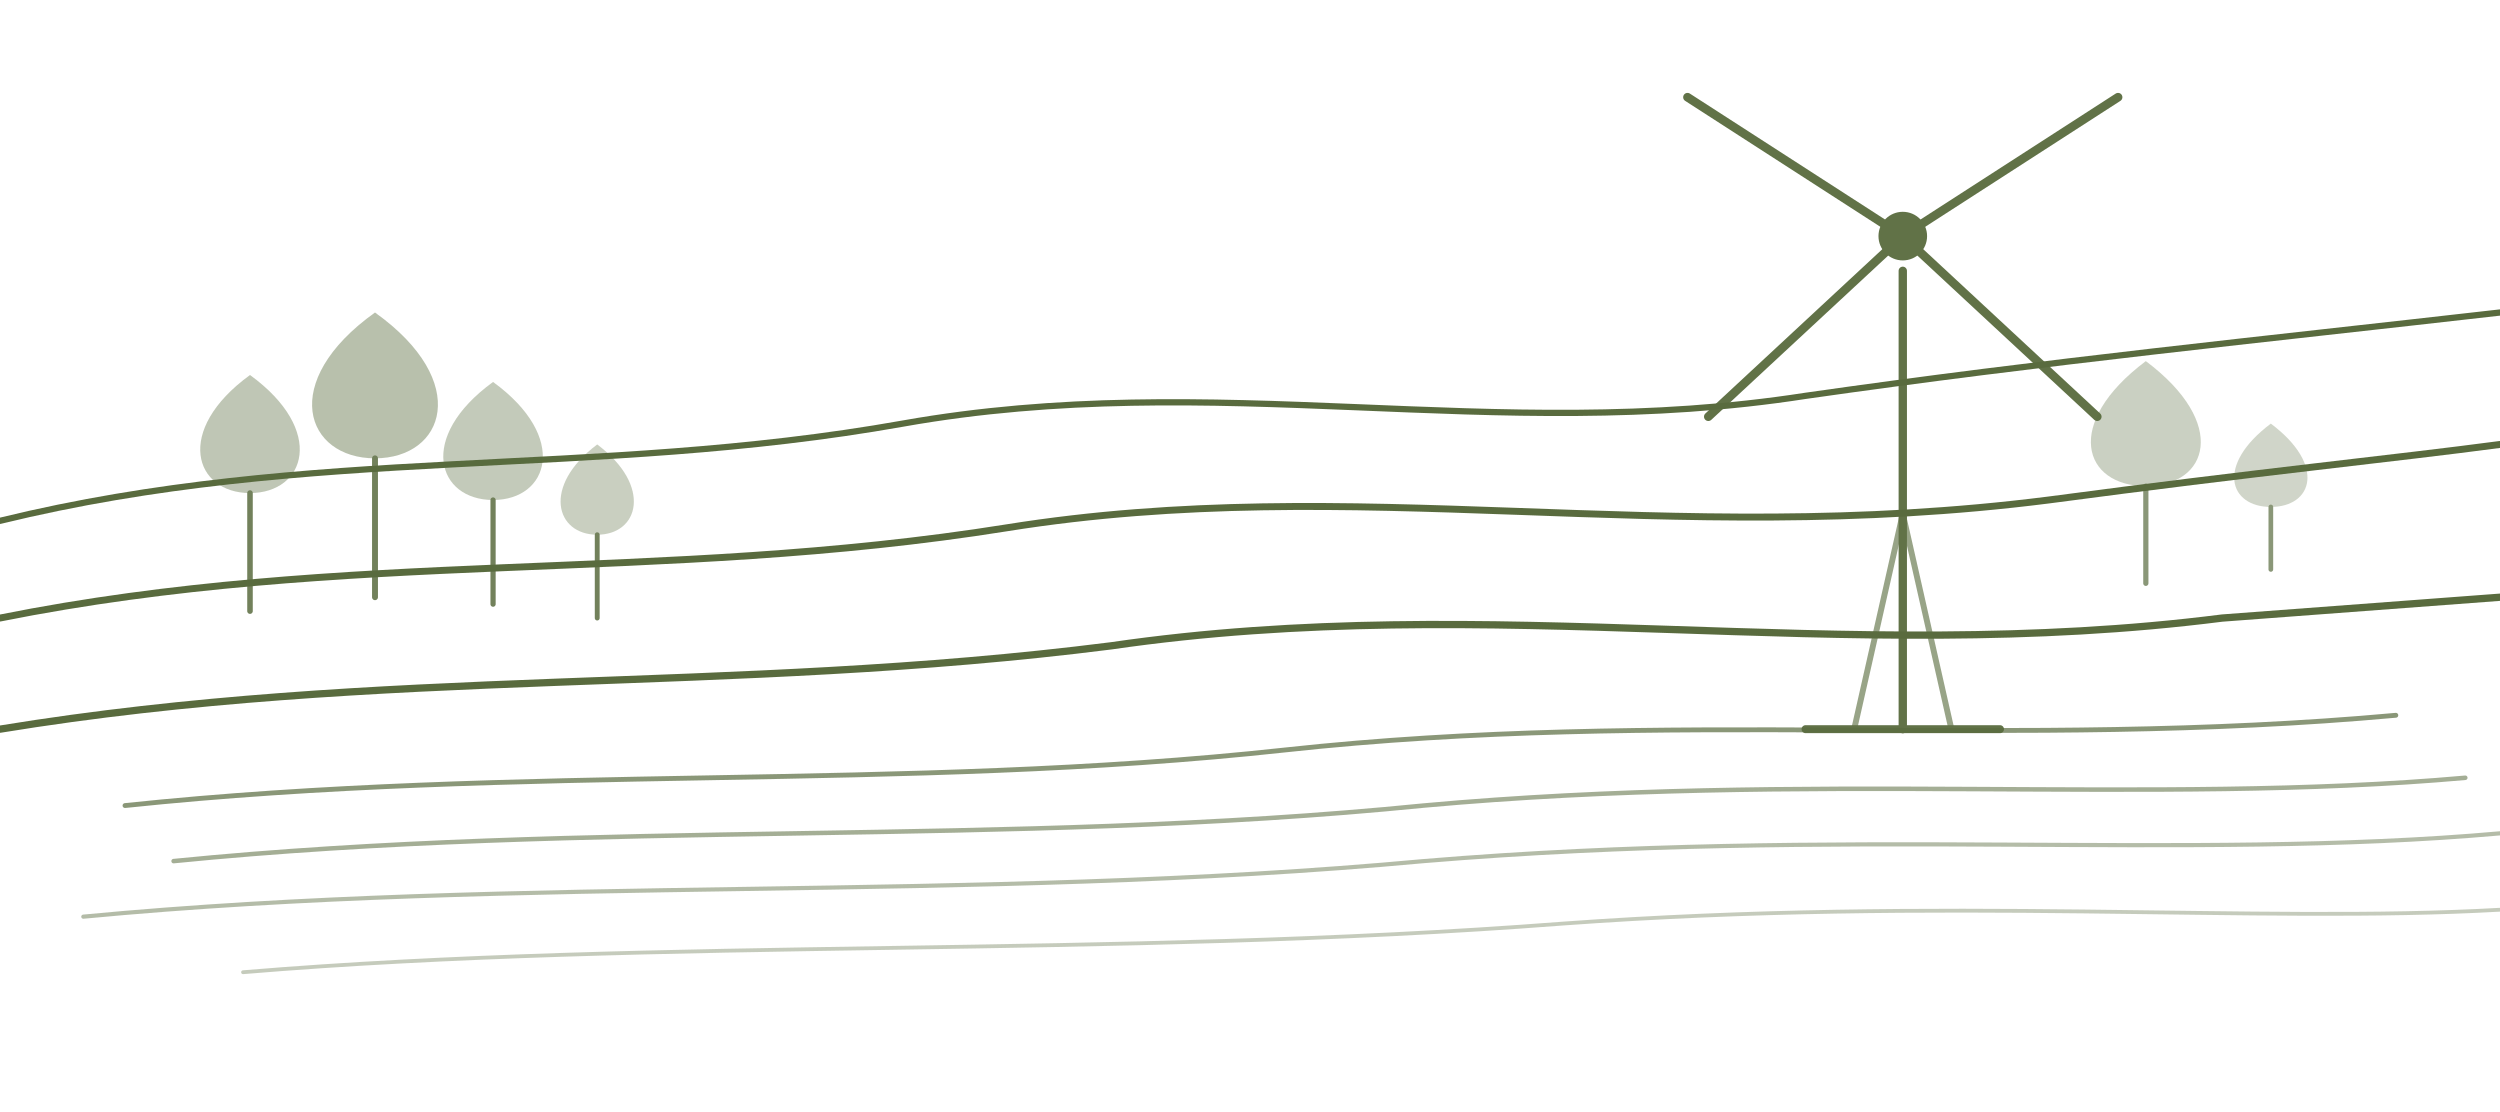
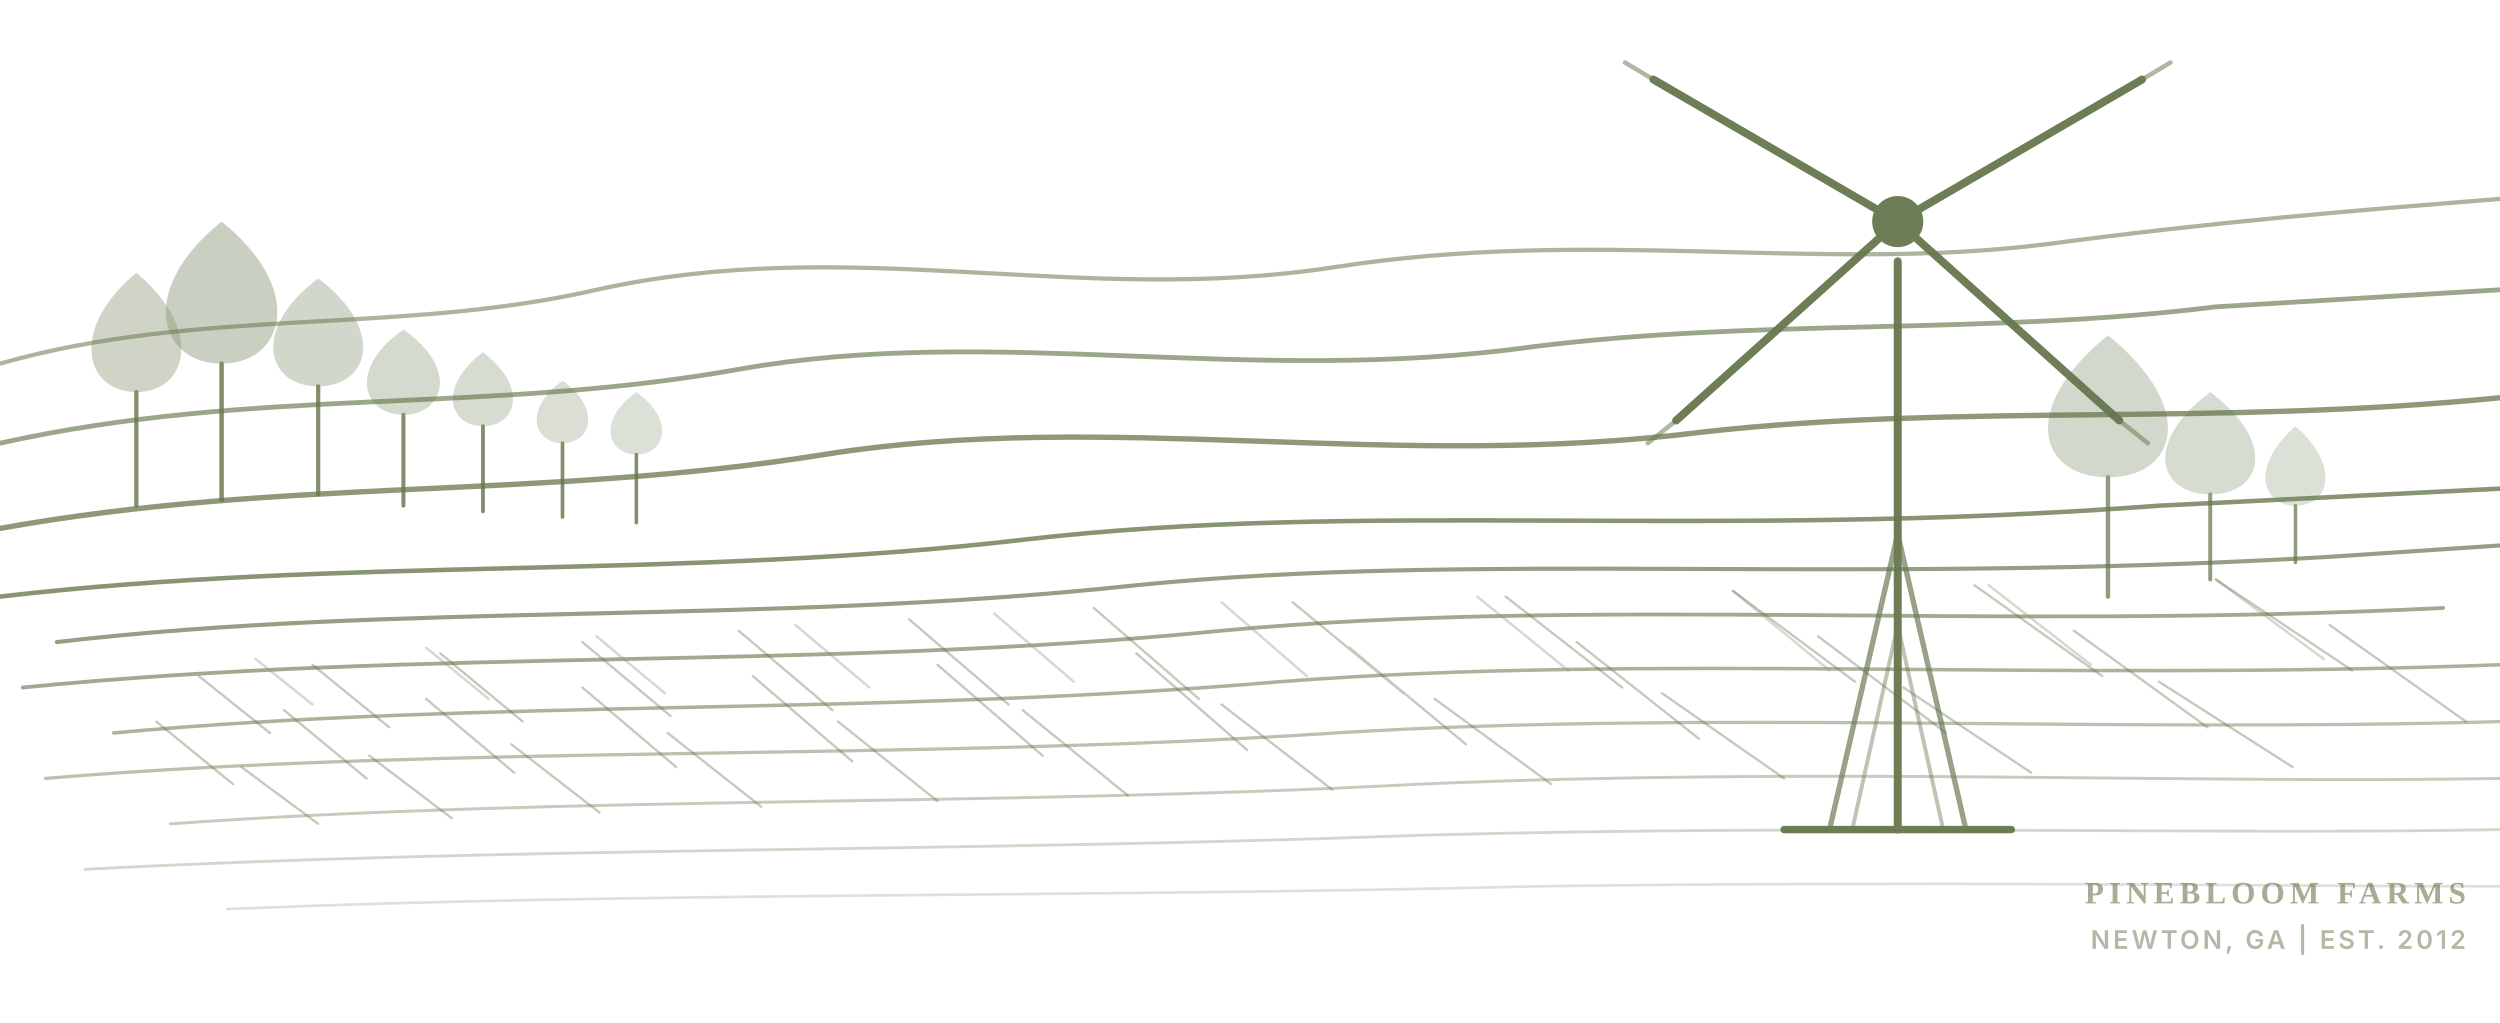
- <svg xmlns="http://www.w3.org/2000/svg" viewBox="0 0 720 320" fill="none" aria-hidden="true">
-   <g stroke="#596b3e" stroke-linecap="round" stroke-linejoin="round" fill="none" opacity="1">
-     <path d="M0 150 C90 128 170 138 260 122 C350 106 430 128 520 114 C590 104 650 98 720 90" stroke-width="1.8" />
-     <path d="M0 178 C100 158 190 168 290 152 C390 136 480 158 590 144 C650 136 690 132 720 128" stroke-width="2" />
-     <path d="M0 210 C110 192 210 200 320 186 C430 170 530 192 640 178 L720 172" stroke-width="2.1" />
-     <path d="M36 232 C150 220 260 228 370 216 C480 204 580 216 690 206" stroke-width="1.4" opacity="0.7" />
-     <path d="M50 248 C170 236 290 244 410 232 C520 222 620 232 710 224" stroke-width="1.3" opacity="0.55" />
-     <path d="M24 264 C150 252 280 260 410 248 C530 238 630 248 720 240" stroke-width="1.2" opacity="0.45" />
-     <path d="M70 280 C190 270 320 276 450 266 C560 258 650 266 720 262" stroke-width="1.1" opacity="0.35" />
-     <g opacity="0.85">
-       <path d="M72 176 V142" stroke-width="1.6" />
-       <path d="M72 142 C56 142 50 124 72 108 C94 124 88 142 72 142Z" fill="#596b3e" stroke="none" opacity="0.45" />
-       <path d="M108 172 V132" stroke-width="1.7" />
-       <path d="M108 132 C88 132 80 110 108 90 C136 110 128 132 108 132Z" fill="#596b3e" stroke="none" opacity="0.5" />
-       <path d="M142 174 V144" stroke-width="1.5" />
-       <path d="M142 144 C126 144 120 126 142 110 C164 126 158 144 142 144Z" fill="#596b3e" stroke="none" opacity="0.42" />
-       <path d="M172 178 V154" stroke-width="1.4" />
-       <path d="M172 154 C160 154 156 140 172 128 C188 140 184 154 172 154Z" fill="#596b3e" stroke="none" opacity="0.38" />
+ <svg xmlns="http://www.w3.org/2000/svg" viewBox="0 0 880 360" fill="none" aria-hidden="true">
+   <g opacity="0.92" stroke="#596B3E" stroke-linecap="round" stroke-linejoin="round" fill="none">
+     <path d="M0 128 C70 108 140 118 210 102 C300 82 380 108 470 94 C560 80 640 96 720 86 C780 78 830 74 880 70" stroke-width="1.5" opacity="0.55" />
+     <path d="M0 156 C90 136 170 146 260 130 C350 114 440 136 540 122 C620 112 700 118 780 108 L880 102" stroke-width="1.7" opacity="0.65" />
+     <path d="M0 186 C100 168 190 176 290 160 C390 144 490 166 600 152 C690 142 780 150 880 140" stroke-width="1.9" opacity="0.75" />
+     <g opacity="0.82">
+       <path d="M48 178 V138" stroke-width="1.5" />
+       <path d="M48 138 C30 138 24 116 48 96 C72 116 66 138 48 138Z" fill="#596B3E" stroke="none" opacity="0.38" />
+       <path d="M78 176 V128" stroke-width="1.6" />
+       <path d="M78 128 C56 128 48 102 78 78 C108 102 100 128 78 128Z" fill="#596B3E" stroke="none" opacity="0.42" />
+       <path d="M112 174 V136" stroke-width="1.5" />
+       <path d="M112 136 C94 136 88 116 112 98 C136 116 130 136 112 136Z" fill="#596B3E" stroke="none" opacity="0.36" />
+       <path d="M142 178 V146" stroke-width="1.4" />
+       <path d="M142 146 C128 146 122 130 142 116 C162 130 156 146 142 146Z" fill="#596B3E" stroke="none" opacity="0.34" />
+       <path d="M170 180 V150" stroke-width="1.35" />
+       <path d="M170 150 C158 150 154 136 170 124 C186 136 182 150 170 150Z" fill="#596B3E" stroke="none" opacity="0.32" />
+       <path d="M198 182 V156" stroke-width="1.3" />
+       <path d="M198 156 C188 156 184 144 198 134 C212 144 208 156 198 156Z" fill="#596B3E" stroke="none" opacity="0.3" />
+       <path d="M224 184 V160" stroke-width="1.25" />
+       <path d="M224 160 C214 160 210 148 224 138 C238 148 234 160 224 160Z" fill="#596B3E" stroke="none" opacity="0.28" />
+     </g>
+     <g opacity="0.78">
+       <path d="M0 210 C120 196 240 204 360 190 C480 176 600 190 760 178 L880 172" stroke-width="1.6" />
+       <path d="M20 226 C140 212 270 220 400 206 C520 194 650 206 820 196 L880 192" stroke-width="1.45" opacity="0.9" />
+       <path d="M8 242 C150 228 290 236 430 222 C560 210 700 222 860 214" stroke-width="1.35" opacity="0.8" />
+       <path d="M40 258 C170 246 310 252 450 240 C580 230 720 240 880 234" stroke-width="1.25" opacity="0.7" />
+       <path d="M16 274 C160 262 320 268 470 258 C600 250 740 258 880 254" stroke-width="1.15" opacity="0.58" />
+       <path d="M60 290 C200 280 350 284 500 276 C640 270 770 276 880 274" stroke-width="1.05" opacity="0.48" />
+       <path d="M30 306 C180 298 340 300 500 294 C650 290 780 294 880 292" stroke-width="1" opacity="0.38" />
+       <path d="M80 320 C220 314 380 316 540 312 C680 310 800 312 880 312" stroke-width="0.95" opacity="0.28" />
+       <path d="M90 232 L110 248 M150 228 L172 246 M210 224 L234 244 M280 220 L306 242 M350 216 L378 240 M430 212 L460 238 M520 210 L552 236 M610 208 L644 236 M700 206 L736 234 M780 204 L818 232" stroke-width="0.9" opacity="0.35" />
    </g>
    <g opacity="0.95">
-       <path d="M548 210 V78" stroke-width="2.4" />
-       <path d="M520 210 H576" stroke-width="2.3" />
-       <path d="M534 210 L548 148 L562 210" stroke-width="1.7" opacity="0.65" />
-       <circle cx="548" cy="68" r="7" fill="#596b3e" stroke="none" />
-       <path d="M548 68 L486 28" stroke-width="2.5" />
-       <path d="M548 68 L610 28" stroke-width="2.5" />
-       <path d="M548 68 L492 120" stroke-width="2.5" />
-       <path d="M548 68 L604 120" stroke-width="2.5" />
+       <path d="M668 292 V92" stroke-width="2.8" />
+       <path d="M628 292 H708" stroke-width="2.6" />
+       <path d="M644 292 L668 188 L692 292" stroke-width="1.9" opacity="0.7" />
+       <path d="M652 292 L668 220 L684 292" stroke-width="1.4" opacity="0.45" />
+       <circle cx="668" cy="78" r="9" fill="#596B3E" stroke="none" />
+       <path d="M668 78 L582 28" stroke-width="2.8" />
+       <path d="M668 78 L754 28" stroke-width="2.8" />
+       <path d="M668 78 L590 148" stroke-width="2.8" />
+       <path d="M668 78 L746 148" stroke-width="2.8" />
+       <path d="M582 28 L572 22 M754 28 L764 22 M590 148 L580 156 M746 148 L756 156" stroke-width="1.6" opacity="0.55" />
    </g>
-     <g opacity="0.7">
-       <path d="M618 168 V140" stroke-width="1.5" />
-       <path d="M618 140 C600 140 594 122 618 104 C642 122 636 140 618 140Z" fill="#596b3e" stroke="none" opacity="0.45" />
-       <path d="M654 164 V146" stroke-width="1.35" />
-       <path d="M654 146 C642 146 638 134 654 122 C670 134 666 146 654 146Z" fill="#596b3e" stroke="none" opacity="0.4" />
+     <g opacity="0.72">
+       <path d="M742 210 V168" stroke-width="1.55" />
+       <path d="M742 168 C718 168 710 144 742 118 C774 144 766 168 742 168Z" fill="#596B3E" stroke="none" opacity="0.4" />
+       <path d="M778 204 V174" stroke-width="1.4" />
+       <path d="M778 174 C760 174 754 156 778 138 C802 156 796 174 778 174Z" fill="#596B3E" stroke="none" opacity="0.36" />
+       <path d="M808 198 V178" stroke-width="1.25" />
+       <path d="M808 178 C796 178 792 164 808 150 C824 164 820 178 808 178Z" fill="#596B3E" stroke="none" opacity="0.32" />
    </g>
  </g>
+   <g fill="#596B3E" opacity="0.55" font-family="Georgia, 'Times New Roman', serif">
+     <text x="868" y="318" text-anchor="end" font-size="11" font-weight="700" letter-spacing="0.16em">PINEBLOOM FARMS</text>
+     <text x="868" y="334" text-anchor="end" font-size="9" font-weight="600" letter-spacing="0.12em" opacity="0.85" font-family="Inter, system-ui, sans-serif">NEWTON, GA | EST. 2012</text>
+   </g>
+   <g opacity="0.35" stroke="#596B3E" stroke-width="0.85" stroke-linecap="round">
+     <path d="M70 238 L95 258 M110 234 L137 256 M155 230 L184 254 M205 226 L236 252 M260 222 L293 250 M320 218 L355 248 M385 214 L422 246 M455 212 L494 244 M530 210 L571 242 M610 208 L653 240 M695 206 L740 238 M780 204 L828 236" />
+     <path d="M55 254 L82 276 M100 250 L129 274 M150 246 L181 272 M205 242 L238 270 M265 238 L300 268 M330 234 L367 266 M400 230 L439 264 M475 228 L516 262 M555 226 L598 260 M640 224 L685 258 M730 222 L777 256 M820 220 L868 254" />
+     <path d="M85 270 L112 290 M130 266 L159 288 M180 262 L211 286 M235 258 L268 284 M295 254 L330 282 M360 250 L397 280 M430 248 L469 278 M505 246 L546 276 M585 244 L628 274 M670 242 L715 272 M760 240 L807 270" />
+   </g>
</svg>
